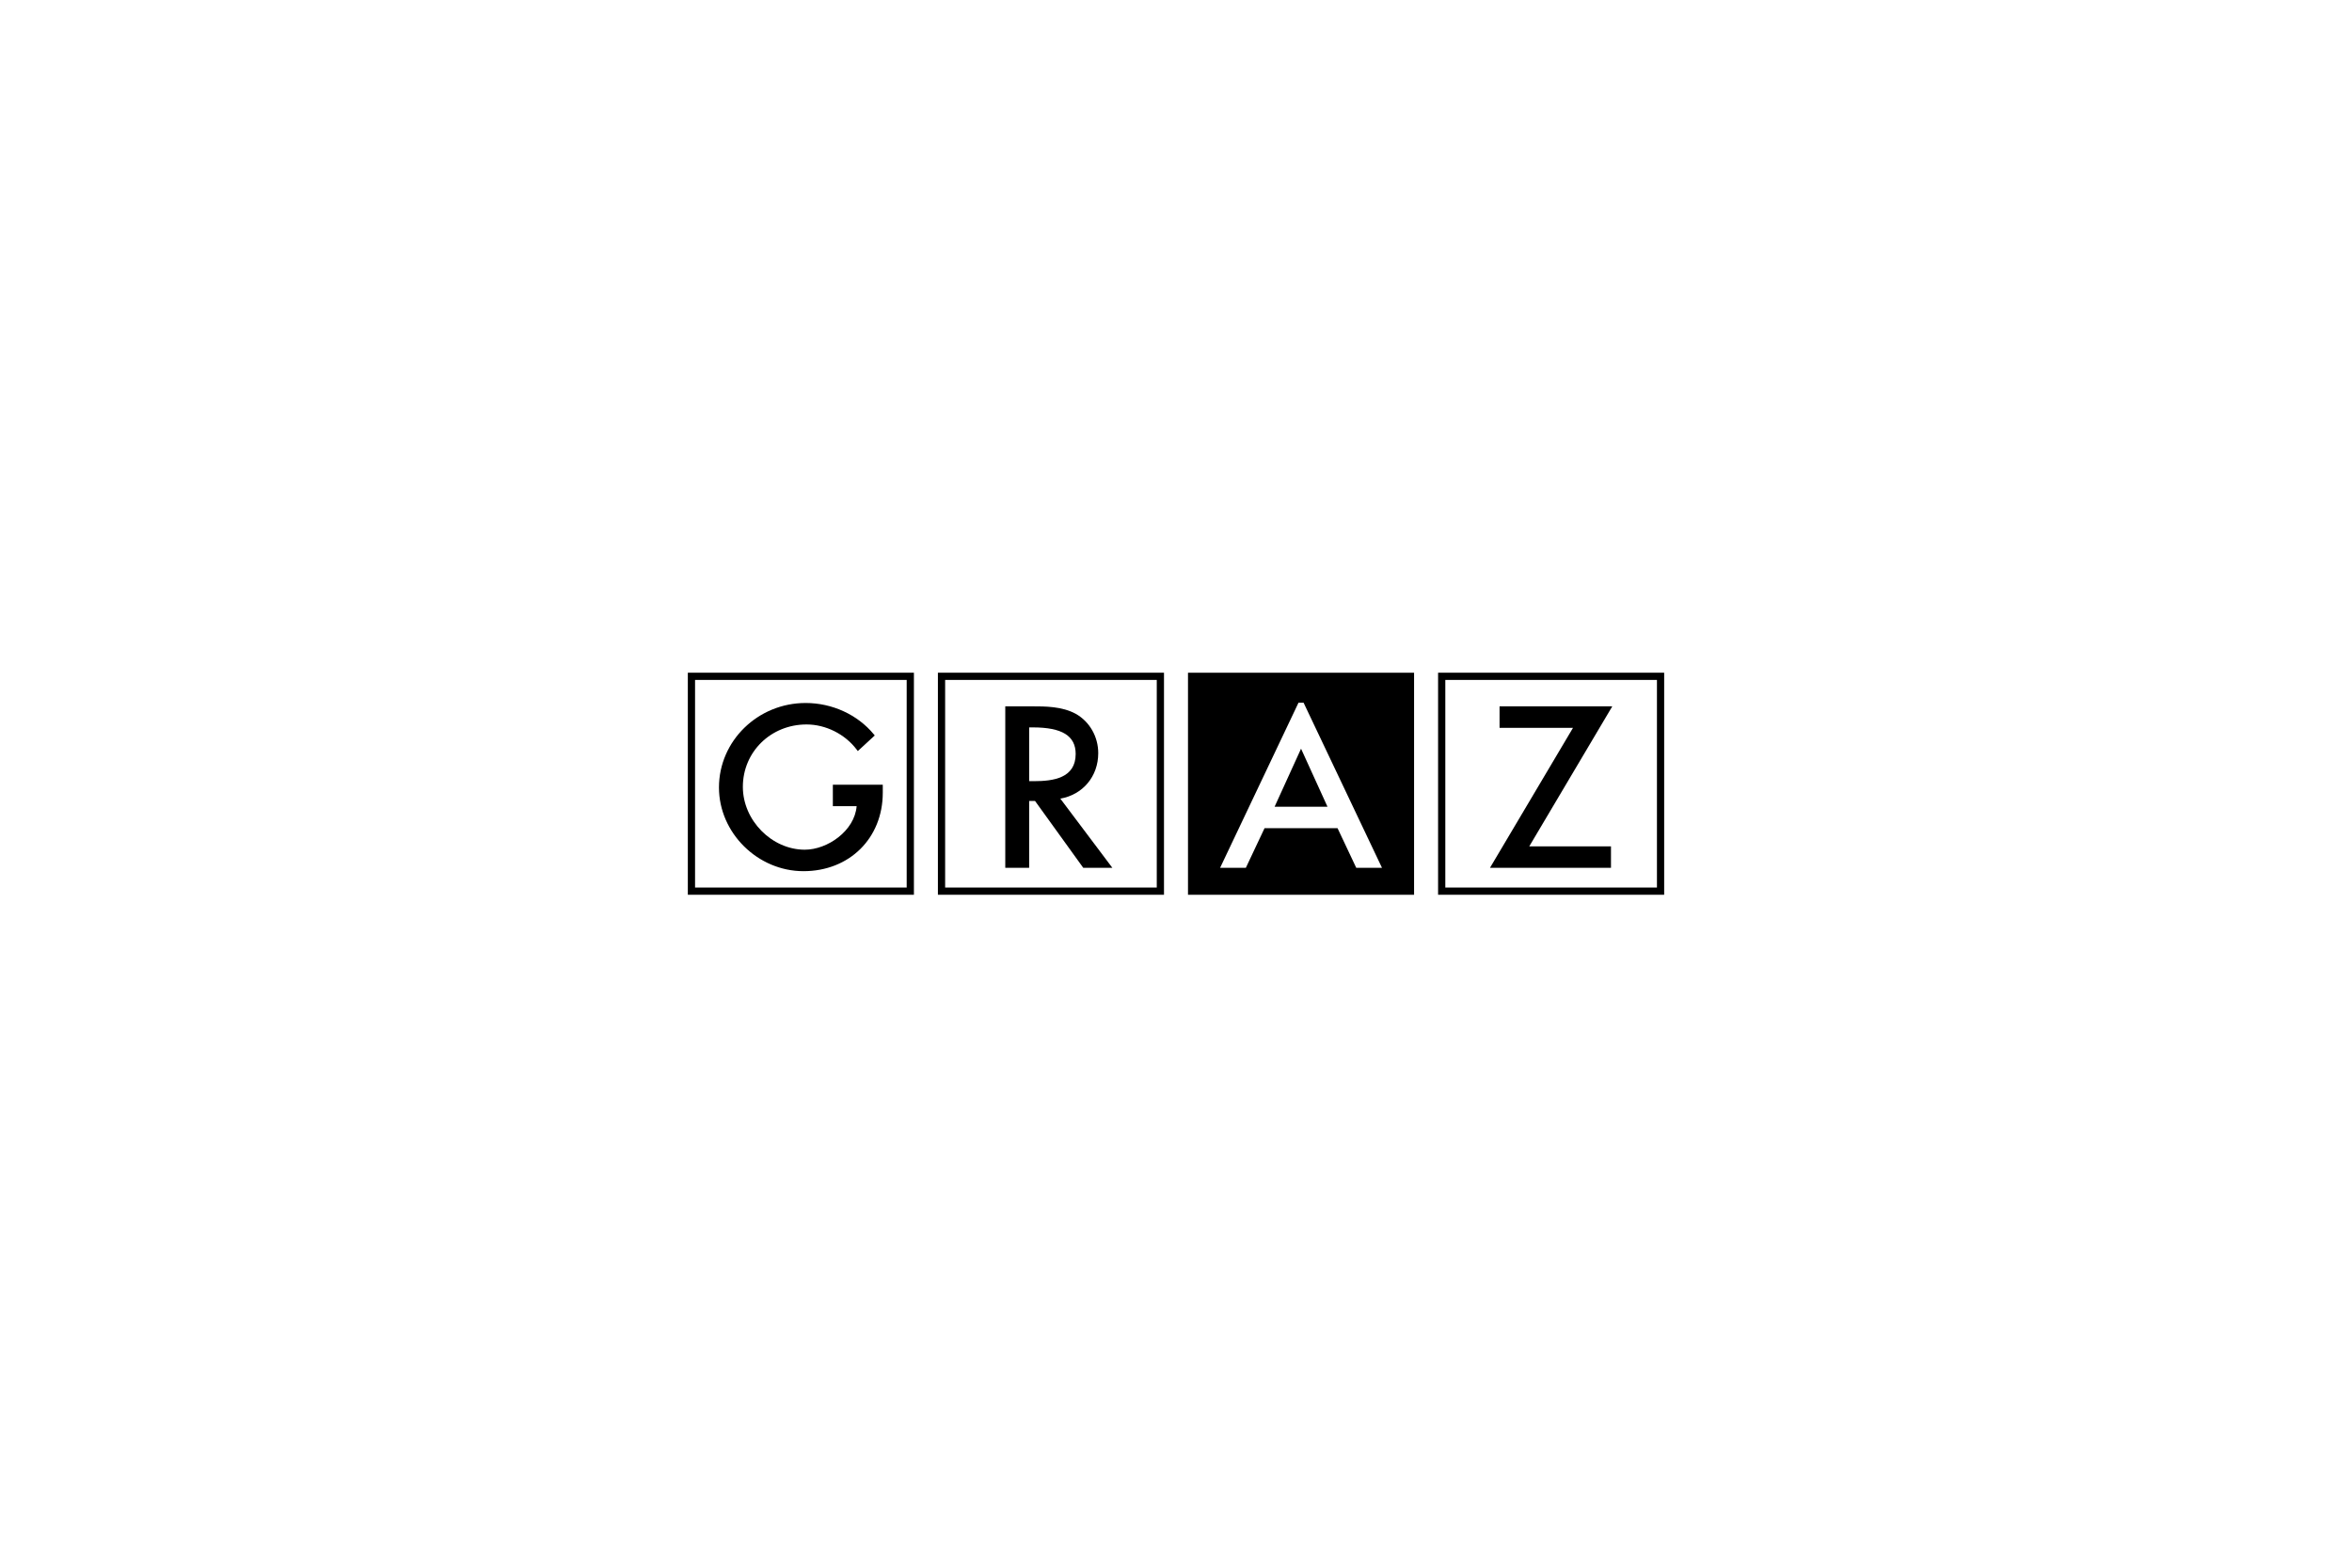
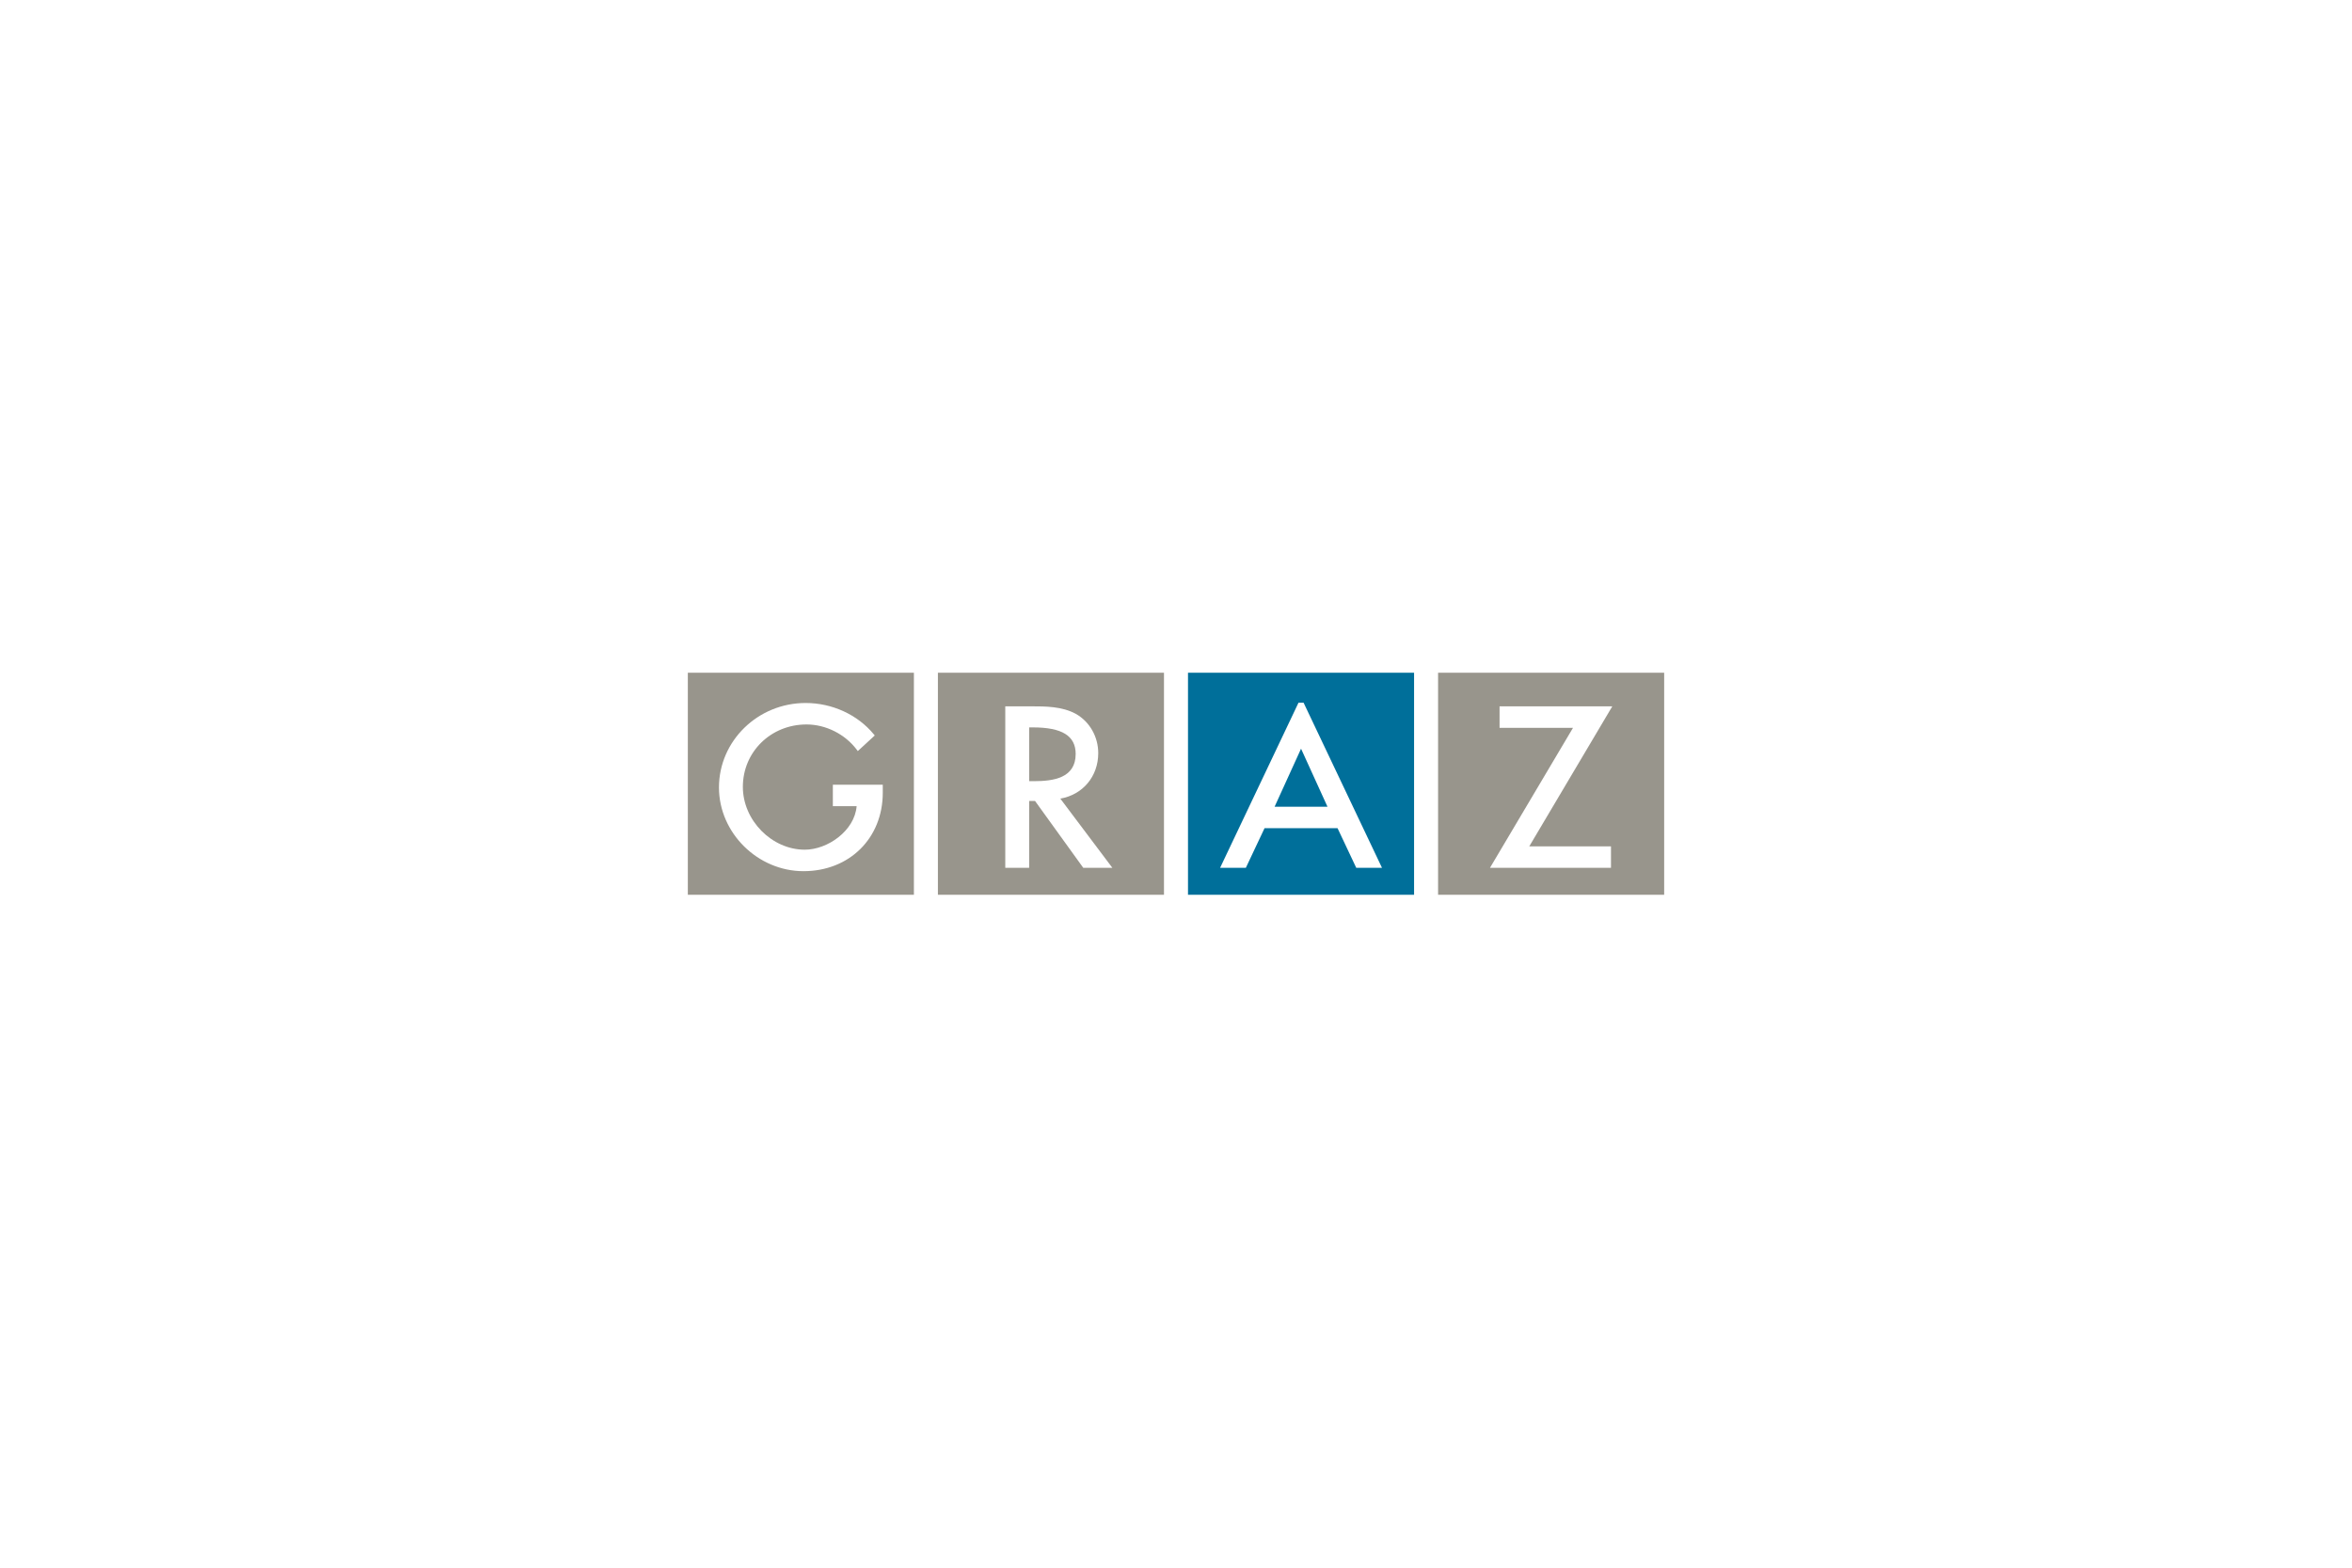
<svg xmlns="http://www.w3.org/2000/svg" fill="none" width="7030pt" height="4686pt" viewBox="0 0 7030 4686" version="1.1" id="svg91">
  <defs id="defs95" />
-   <g id="g1156" transform="translate(0.00657493,135.8)">
-     <path style="clip-rule:evenodd;fill:#000000;fill-rule:evenodd;stroke-width:22.306" d="m 4482.084,1975.863 h 336.951 l -248.152,418.56 h 244.248 v 64.163 h -361.688 l 248.174,-418.488 H 4482.084 Z" id="path836" />
-     <path id="path834" style="clip-rule:evenodd;fill:#000000;fill-rule:evenodd;stroke-width:22.306" d="m 3004.706,1975.82 h 79.209 c 40.316,0 90.479,-7e-4 131.711,22.506 41.335,23.441 66.958,68.42 66.958,117.397 0,69.608 -46.161,124.36 -113.348,136.008 l 155.556,206.855 h -86.985 l -144.168,-199.9 h -17.544 v 199.9 h -71.388 z m 71.388,62.967 v 160.742 h 14.298 c 58.069,0 124.726,-9.254 124.726,-81.328 0,-54.181 -40.661,-79.414 -127.957,-79.414 z" />
-     <path style="clip-rule:evenodd;fill:#000000;fill-rule:evenodd;stroke-width:22.306" d="m 2408.098,1965.818 c 79.072,0 155.108,34.881 203.369,93.306 l 3.108,3.771 -50.641,46.644 -3.42,-4.518 c -35.002,-46.269 -92.415,-75.02 -149.826,-75.02 -106.744,0 -190.34,81.953 -190.34,186.579 0,100.055 86.487,187.827 185.109,187.827 68.102,0 148.879,-56.399 154.982,-130.046 h -71.095 v -64.194 h 149.221 v 23.942 c 0,135.853 -99.671,234.483 -237.007,234.483 -136.931,0 -252.618,-114.546 -252.618,-250.138 0,-139.309 116.259,-252.634 259.159,-252.634 z" id="path832" />
-     <path style="clip-rule:evenodd;fill:none;fill-rule:evenodd;stroke:#000000;stroke-width:21.587;stroke-opacity:1" d="m 4309.154,1886.081 v 642.238 h 654.148 v -642.238 z" id="path828" />
-     <path id="path826" style="clip-rule:evenodd;fill:#000000;fill-rule:evenodd;stroke-width:22.306" d="m 3550.851,1875.287 v 663.825 h 675.734 v -663.825 z m 330.289,89.684 h 15.214 l 234.356,493.614 h -76.95 l -55.872,-118.428 h -218.27 l -55.872,118.428 h -76.961 z m 7.623,137.467 -79.074,173.534 h 158.115 z" />
-     <path style="clip-rule:evenodd;fill:none;fill-rule:evenodd;stroke:#000000;stroke-width:21.587;stroke-opacity:1" d="m 2814.149,1886.081 v 642.238 h 654.147 v -642.238 z" id="path824" />
-     <path style="clip-rule:evenodd;fill:none;fill-rule:evenodd;stroke:#000000;stroke-width:21.587;stroke-opacity:1" d="m 2066.686,1886.081 v 642.238 h 654.147 v -642.238 z" id="path1" />
+   <g id="g1294" transform="translate(-357.6855,-502.3481)" style="display:inline">
+     <path id="path1025" style="clip-rule:evenodd;fill:#006f9a;fill-rule:evenodd;stroke-width:22.306" d="m 3908.543,2513.436 v 663.825 h 675.734 v -663.825 z m 330.289,89.684 h 15.214 l 234.356,493.614 h -76.95 l -55.872,-118.428 h -218.27 l -55.872,118.428 h -76.961 z m 7.623,137.468 -79.074,173.534 h 158.115 z" />
+     <path id="path1023" style="clip-rule:evenodd;fill:#98958c;fill-rule:evenodd;stroke-width:22.306" d="m 3161.037,2513.436 v 663.825 h 675.722 v -663.825 z m 201.36,100.532 h 79.209 c 40.315,0 90.479,-7e-4 131.711,22.506 41.335,23.441 66.958,68.42 66.958,117.397 0,69.607 -46.161,124.36 -113.348,136.008 l 155.556,206.855 h -86.985 l -144.168,-199.9 h -17.544 v 199.9 h -71.388 z m 71.388,62.968 v 160.742 h 14.298 c 58.069,0 124.726,-9.254 124.726,-81.328 0,-54.181 -40.661,-79.414 -127.957,-79.414 z" />
+     <path id="path1021" style="clip-rule:evenodd;fill:#98958c;fill-rule:evenodd;stroke-width:22.306" d="m 4656.042,2513.436 v 663.825 h 675.754 v -663.825 z m 183.734,100.576 h 336.951 l -248.152,418.56 h 244.248 v 64.163 h -361.688 l 248.174,-418.49 h -219.533 z" />
+     <path id="path1017" style="clip-rule:evenodd;fill:#98958c;fill-rule:evenodd;stroke-width:22.306" d="m 2413.574,2513.436 v 663.825 h 675.722 v -663.825 z m 352.216,90.53 c 79.072,0 155.108,34.881 203.369,93.306 l 3.108,3.771 -50.641,46.644 -3.42,-4.518 c -35.002,-46.269 -92.415,-75.02 -149.826,-75.02 -106.744,0 -190.34,81.953 -190.34,186.579 0,100.055 86.487,187.827 185.109,187.827 68.102,0 148.879,-56.399 154.982,-130.046 h -71.095 v -64.194 h 149.221 v 23.941 c 0,135.853 -99.671,234.483 -237.007,234.483 -136.931,0 -252.618,-114.546 -252.618,-250.138 0,-139.308 116.259,-252.634 259.159,-252.634 z" />
  </g>
</svg>
